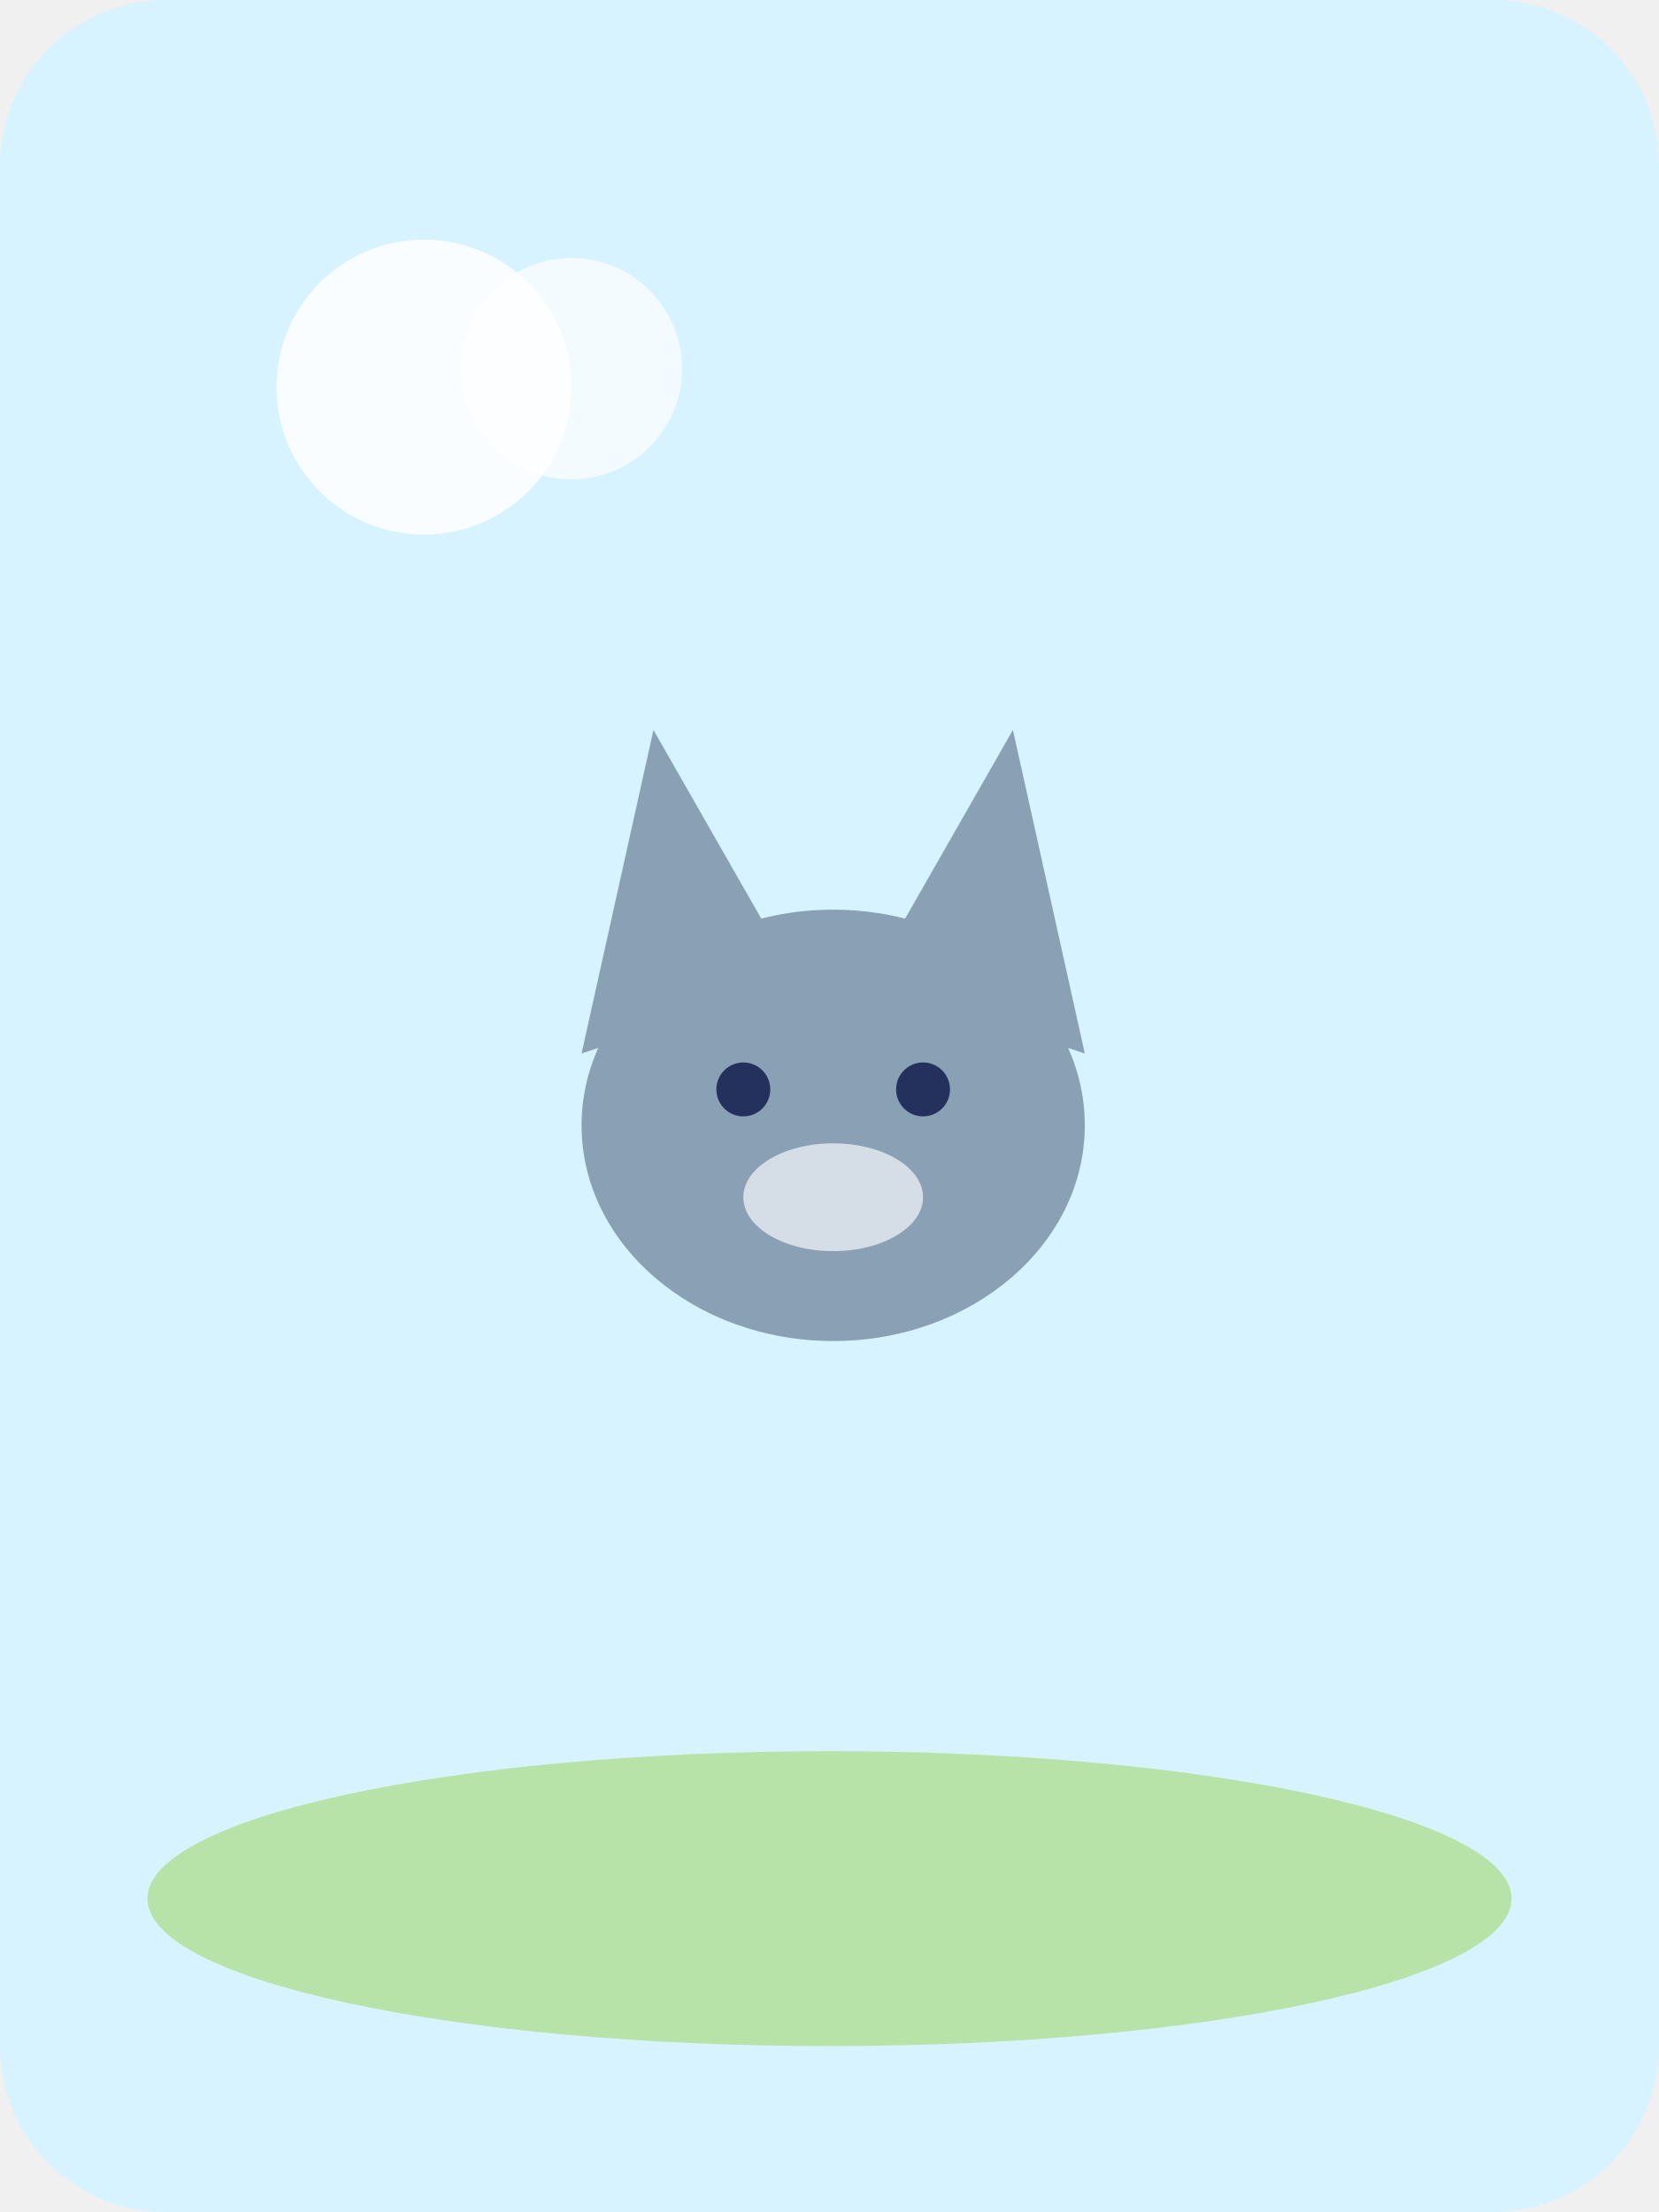
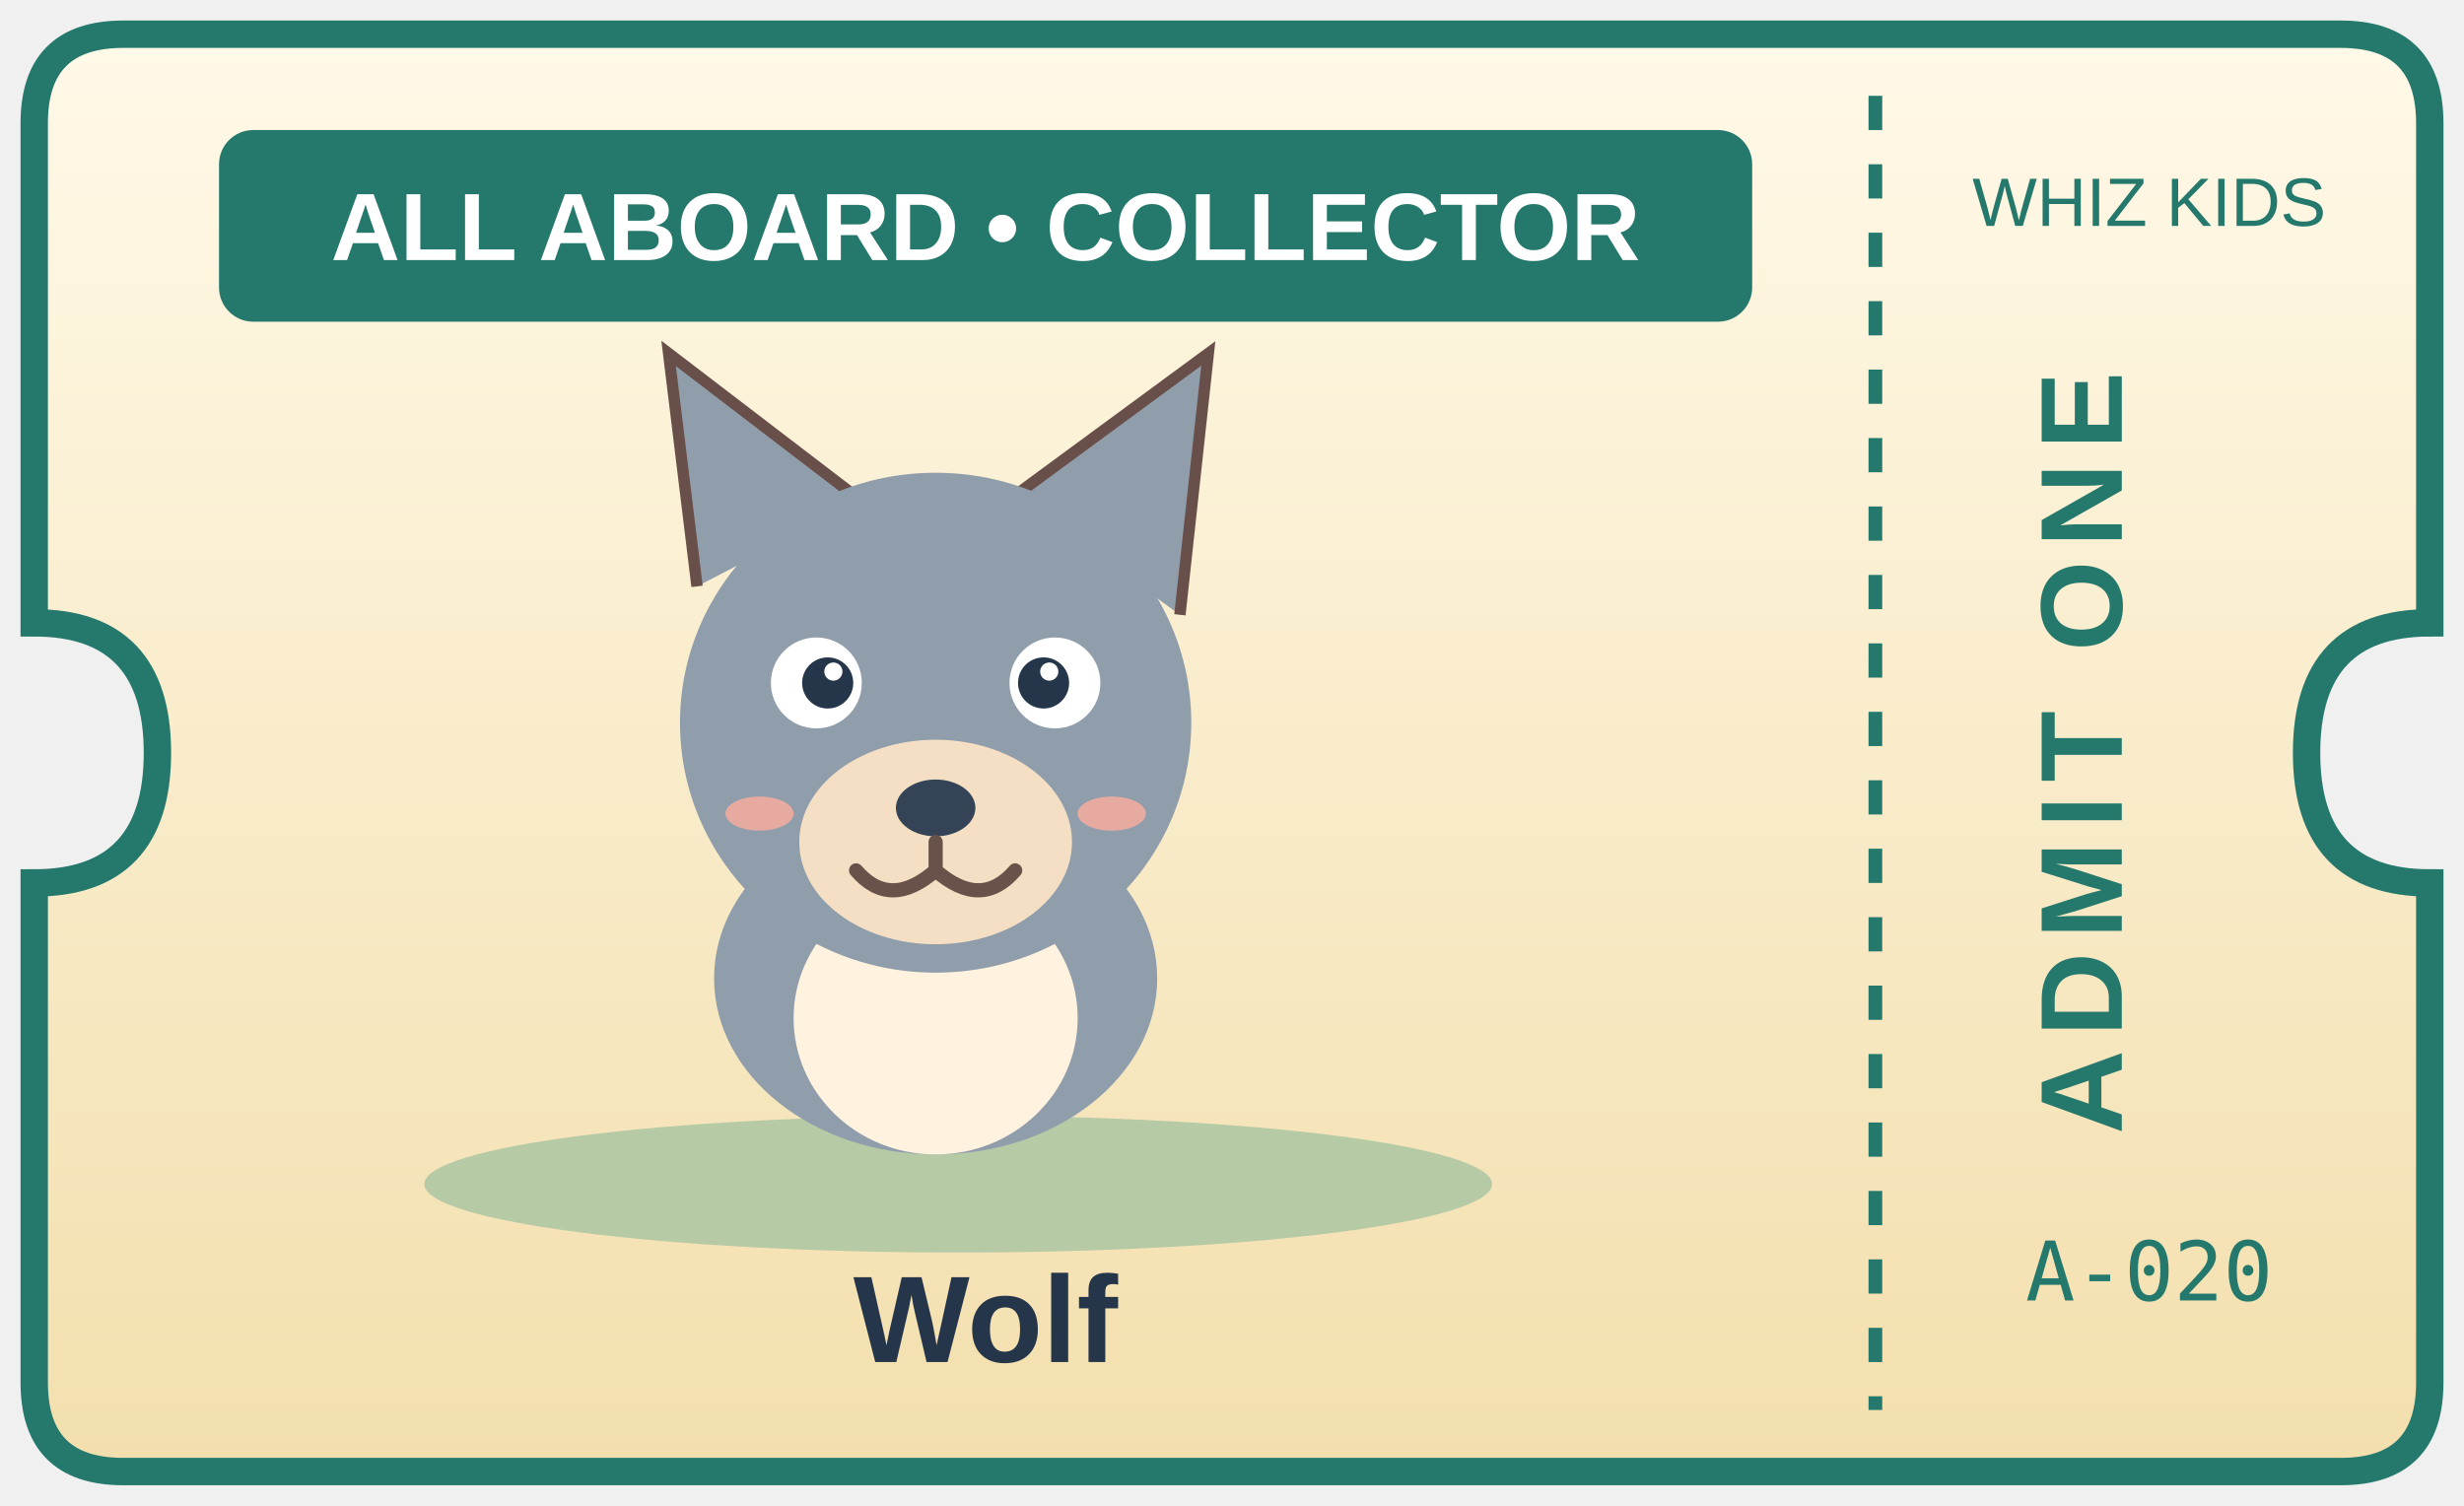
- <svg xmlns="http://www.w3.org/2000/svg" viewBox="0 0 180 240">
-   <rect width="180" height="240" rx="18" fill="#d7f3ff" />
-   <circle cx="46" cy="42" r="16" fill="#fff" opacity=".85" />
-   <circle cx="62" cy="40" r="12" fill="#fff" opacity=".7" />
-   <ellipse cx="90" cy="206" rx="74" ry="16" fill="#b7e3a8" />
-   <g transform="translate(28,48) scale(1.95)">
-     <path d="M18 34 L22 16 L30 30 Z" fill="#8aa0b4" />
-     <path d="M46 34 L42 16 L34 30 Z" fill="#8aa0b4" />
-     <ellipse cx="32" cy="38" rx="14" ry="12" fill="#8aa0b4" />
-     <ellipse cx="32" cy="42" rx="5" ry="3" fill="#d5dde6" />
-     <circle cx="27" cy="36" r="1.5" fill="#24315c" />
-     <circle cx="37" cy="36" r="1.5" fill="#24315c" />
+ <svg xmlns="http://www.w3.org/2000/svg" viewBox="0 0 360 220">
+   <defs>
+     <linearGradient id="paper" x2="0" y2="1">
+       <stop stop-color="#fff9e8" />
+       <stop offset="1" stop-color="#f3dfad" />
+     </linearGradient>
+   </defs>
+   <path d="M18 5H342Q355 5 355 18V91Q337 91 337 110Q337 129 355 129V202Q355 215 342 215H18Q5 215 5 202V129Q23 129 23 110Q23 91 5 91V18Q5 5 18 5Z" fill="url(#paper)" stroke="#24786c" stroke-width="4" />
+   <path d="M274 14V206" stroke="#24786c" stroke-width="2" stroke-dasharray="5 5" />
+   <rect x="32" y="19" width="224" height="28" rx="5" fill="#24786c" />
+   <text x="144" y="38" text-anchor="middle" font-family="Arial,sans-serif" font-weight="bold" font-size="14" fill="white">ALL ABOARD • COLLECTOR</text>
+   <ellipse cx="140" cy="173" rx="78" ry="10" fill="#b6caa5" />
+   <g transform="translate(62,45) scale(.83)">
+     <ellipse cx="90" cy="118" rx="39" ry="31" fill="#909eac" />
+     <ellipse cx="90" cy="125" rx="25" ry="24" fill="#fff3df" />
+     <path d="M48 49L43 8L77 34M104 33L138 8L133 54" fill="#909eac" stroke="#694f49" stroke-width="2" />
+     <ellipse cx="90" cy="73" rx="45" ry="44" fill="#909eac" />
+     <ellipse cx="90" cy="94" rx="24" ry="18" fill="#f4dfc4" />
+     <circle cx="69" cy="66" r="8" fill="#fff" />
+     <circle cx="111" cy="66" r="8" fill="#fff" />
+     <circle cx="71" cy="66" r="4.5" fill="#25364a" />
+     <circle cx="109" cy="66" r="4.5" fill="#25364a" />
+     <circle cx="72" cy="64" r="1.6" fill="#fff" />
+     <circle cx="110" cy="64" r="1.6" fill="#fff" />
+     <ellipse cx="90" cy="88" rx="7" ry="5" fill="#344355" />
+     <path d="M90 94L90 99Q82 106 76 99M90 99Q98 106 104 99" fill="none" stroke="#68524a" stroke-width="2.5" stroke-linecap="round" />
+     <ellipse cx="59" cy="89" rx="6" ry="3" fill="#e7aaa0" />
+     <ellipse cx="121" cy="89" rx="6" ry="3" fill="#e7aaa0" />
  </g>
+   <text x="144" y="199" text-anchor="middle" font-family="Arial,sans-serif" font-weight="bold" font-size="18" fill="#25364a">Wolf</text>
+   <text transform="translate(310,110) rotate(-90)" text-anchor="middle" font-family="Arial,sans-serif" font-weight="bold" font-size="17" letter-spacing="2" fill="#24786c">ADMIT ONE</text>
+   <text x="314" y="190" text-anchor="middle" font-family="monospace" font-size="12" fill="#24786c">A-020</text>
+   <text x="314" y="33" text-anchor="middle" font-family="Arial" font-size="10" fill="#24786c">WHIZ KIDS</text>
</svg>
